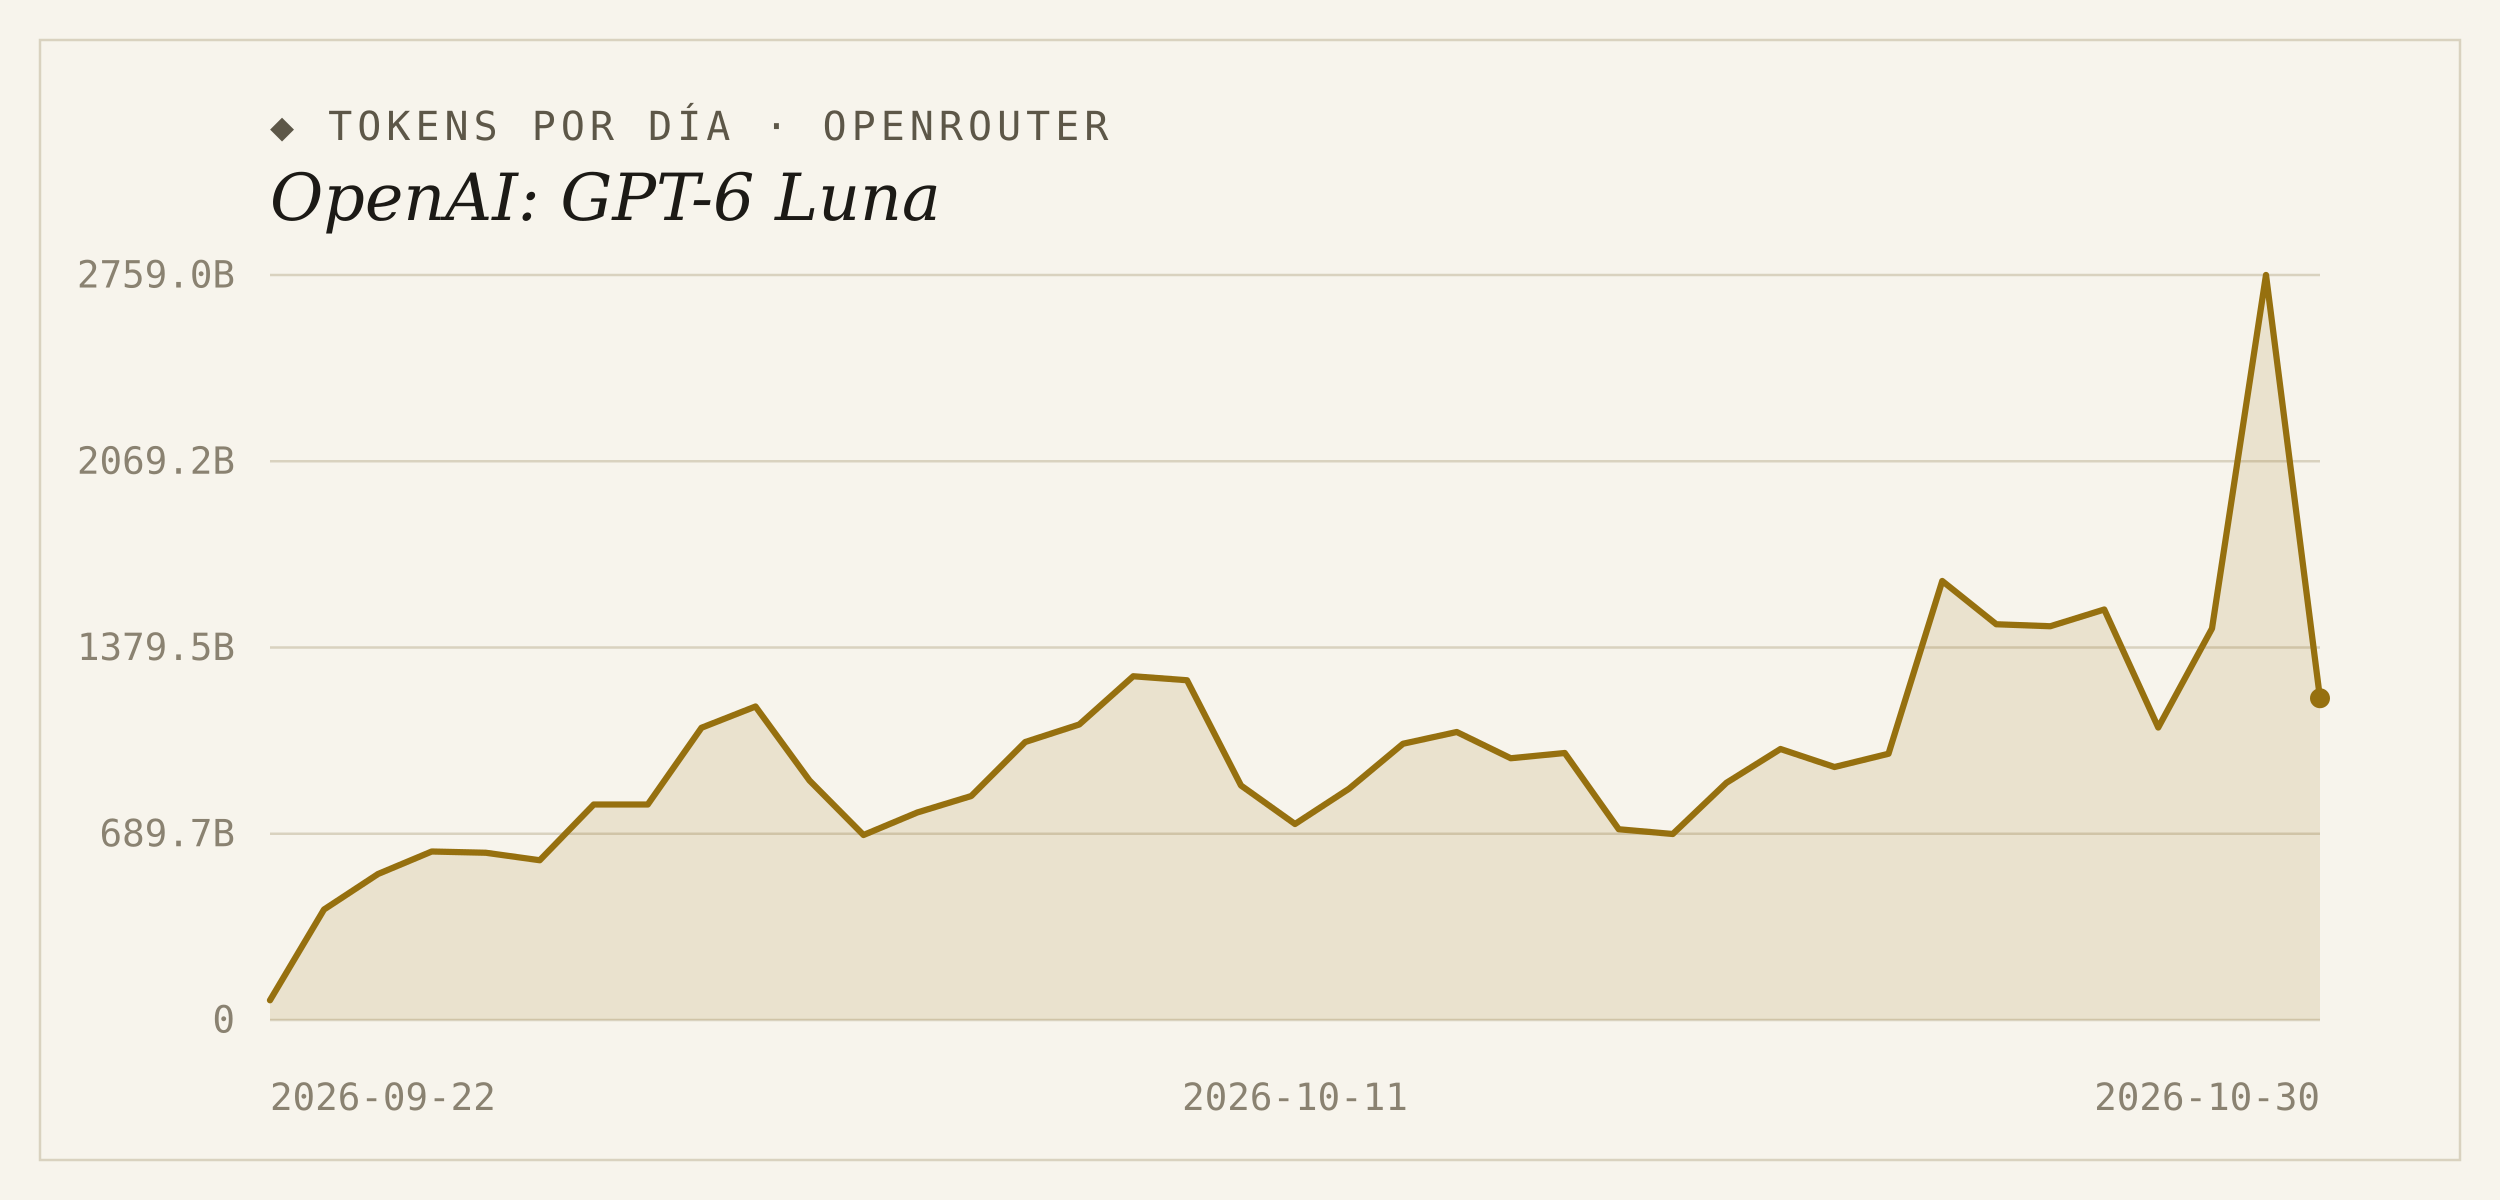
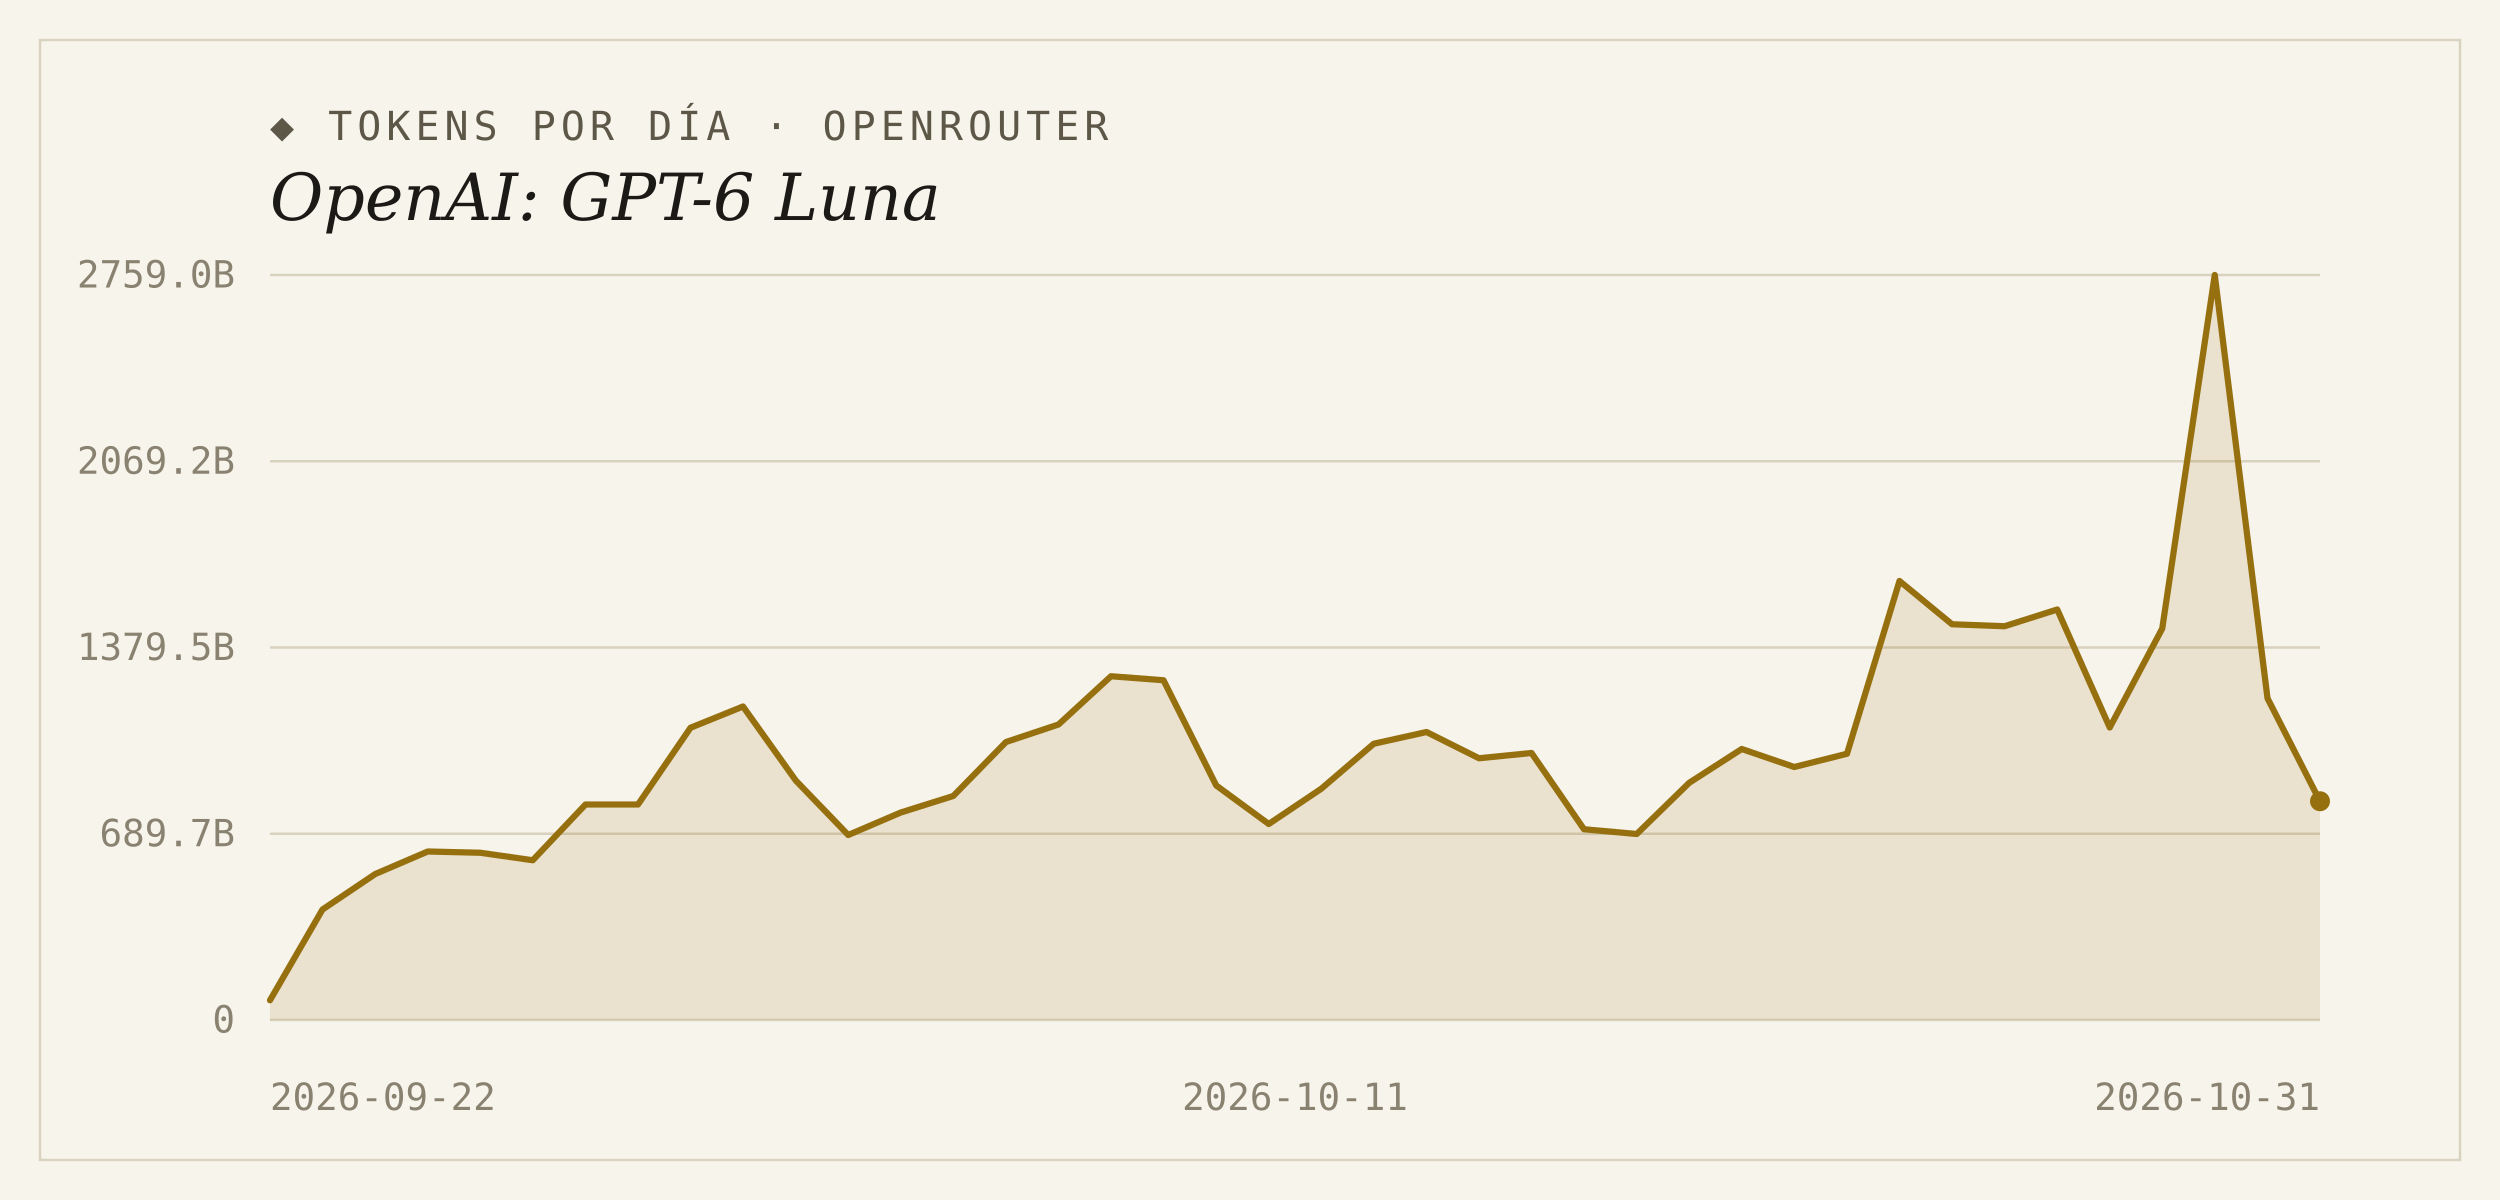
<svg xmlns="http://www.w3.org/2000/svg" width="1000" height="480" viewBox="0 0 1000 480">
  <rect width="1000" height="480" fill="#f7f4ec" />
  <rect x="16" y="16" width="968" height="448" fill="none" stroke="#d9d2bf" stroke-width="1" />
  <text x="108" y="56" font-family="'DejaVu Sans Mono', Consolas, monospace" font-size="16" letter-spacing="2" fill="#5d5748">◆ TOKENS POR DÍA · OPENROUTER</text>
  <text x="108" y="88" font-family="Georgia, 'DejaVu Serif', serif" font-size="26" font-style="italic" fill="#1c1a16">OpenAI: GPT-6 Luna</text>
  <line x1="108" y1="408.0" x2="928" y2="408.0" stroke="#d9d2bf" stroke-width="1" />
  <text x="94" y="413" text-anchor="end" font-family="'DejaVu Sans Mono', Consolas, monospace" font-size="15" fill="#8a8271">0</text>
  <line x1="108" y1="333.5" x2="928" y2="333.5" stroke="#d9d2bf" stroke-width="1" />
  <text x="94" y="338.5" text-anchor="end" font-family="'DejaVu Sans Mono', Consolas, monospace" font-size="15" fill="#8a8271">689.7B</text>
  <line x1="108" y1="259.0" x2="928" y2="259.0" stroke="#d9d2bf" stroke-width="1" />
  <text x="94" y="264" text-anchor="end" font-family="'DejaVu Sans Mono', Consolas, monospace" font-size="15" fill="#8a8271">1379.5B</text>
  <line x1="108" y1="184.5" x2="928" y2="184.5" stroke="#d9d2bf" stroke-width="1" />
  <text x="94" y="189.5" text-anchor="end" font-family="'DejaVu Sans Mono', Consolas, monospace" font-size="15" fill="#8a8271">2069.2B</text>
  <line x1="108" y1="110.0" x2="928" y2="110.0" stroke="#d9d2bf" stroke-width="1" />
  <text x="94" y="115" text-anchor="end" font-family="'DejaVu Sans Mono', Consolas, monospace" font-size="15" fill="#8a8271">2759.0B</text>
-   <path d="M 108,408.0 L 108.0,400.1 L 129.6,363.8 L 151.2,349.6 L 172.7,340.6 L 194.3,341.1 L 215.9,344.1 L 237.5,321.8 L 259.1,321.8 L 280.6,291.1 L 302.2,282.6 L 323.8,312.2 L 345.4,334.0 L 366.9,325.0 L 388.5,318.4 L 410.1,296.8 L 431.7,289.8 L 453.3,270.5 L 474.8,272.1 L 496.4,314.2 L 518.0,329.6 L 539.6,315.5 L 561.2,297.5 L 582.7,292.8 L 604.3,303.3 L 625.9,301.2 L 647.5,331.7 L 669.1,333.6 L 690.6,313.1 L 712.2,299.6 L 733.8,306.8 L 755.4,301.5 L 776.9,232.4 L 798.5,249.7 L 820.1,250.5 L 841.7,243.8 L 863.3,291.0 L 884.8,251.4 L 906.4,110.0 L 928.0,279.3 L 928.0,408.0 Z" fill="#96700f" fill-opacity="0.14" />
-   <polyline points="108.0,400.1 129.6,363.8 151.2,349.6 172.7,340.6 194.3,341.1 215.9,344.1 237.5,321.8 259.1,321.8 280.6,291.1 302.2,282.6 323.8,312.2 345.4,334.0 366.9,325.0 388.5,318.4 410.1,296.8 431.7,289.8 453.3,270.5 474.8,272.1 496.4,314.2 518.0,329.6 539.6,315.5 561.2,297.5 582.7,292.8 604.3,303.3 625.9,301.2 647.5,331.7 669.1,333.6 690.6,313.1 712.2,299.6 733.8,306.8 755.4,301.5 776.9,232.4 798.5,249.7 820.1,250.5 841.7,243.8 863.3,291.0 884.8,251.4 906.4,110.0 928.0,279.3" fill="none" stroke="#96700f" stroke-width="2.5" stroke-linejoin="round" stroke-linecap="round" />
-   <circle cx="928.0" cy="279.3" r="4" fill="#96700f" />
+   <path d="M 108,408.0 L 108.0,400.1 L 129.0,363.8 L 150.1,349.6 L 171.1,340.6 L 192.1,341.1 L 213.1,344.1 L 234.2,321.8 L 255.2,321.8 L 276.2,291.1 L 297.2,282.6 L 318.3,312.2 L 339.3,334.0 L 360.3,325.0 L 381.3,318.4 L 402.4,296.8 L 423.4,289.8 L 444.4,270.5 L 465.4,272.1 L 486.5,314.2 L 507.5,329.6 L 528.5,315.5 L 549.5,297.5 L 570.6,292.8 L 591.6,303.3 L 612.6,301.2 L 633.6,331.7 L 654.7,333.6 L 675.7,313.1 L 696.7,299.6 L 717.7,306.8 L 738.8,301.5 L 759.8,232.4 L 780.8,249.7 L 801.8,250.5 L 822.9,243.8 L 843.9,291.0 L 864.9,251.4 L 885.9,110.0 L 907.0,279.3 L 928.0,320.5 L 928.0,408.0 Z" fill="#96700f" fill-opacity="0.14" />
+   <polyline points="108.0,400.1 129.0,363.8 150.1,349.6 171.1,340.6 192.1,341.1 213.1,344.1 234.2,321.8 255.2,321.8 276.2,291.1 297.2,282.6 318.3,312.2 339.3,334.0 360.3,325.0 381.3,318.4 402.4,296.8 423.4,289.8 444.4,270.5 465.4,272.1 486.5,314.2 507.5,329.6 528.5,315.5 549.5,297.5 570.6,292.8 591.6,303.3 612.6,301.2 633.6,331.7 654.7,333.6 675.7,313.1 696.7,299.6 717.7,306.8 738.8,301.5 759.8,232.4 780.8,249.7 801.8,250.5 822.9,243.8 843.9,291.0 864.9,251.4 885.9,110.0 907.0,279.3 928.0,320.5" fill="none" stroke="#96700f" stroke-width="2.5" stroke-linejoin="round" stroke-linecap="round" />
+   <circle cx="928.0" cy="320.5" r="4" fill="#96700f" />
  <text x="108" y="444" text-anchor="start" font-family="'DejaVu Sans Mono', Consolas, monospace" font-size="15" fill="#8a8271">2026-09-22</text>
  <text x="518" y="444" text-anchor="middle" font-family="'DejaVu Sans Mono', Consolas, monospace" font-size="15" fill="#8a8271">2026-10-11</text>
-   <text x="928" y="444" text-anchor="end" font-family="'DejaVu Sans Mono', Consolas, monospace" font-size="15" fill="#8a8271">2026-10-30</text>
+   <text x="928" y="444" text-anchor="end" font-family="'DejaVu Sans Mono', Consolas, monospace" font-size="15" fill="#8a8271">2026-10-31</text>
</svg>
